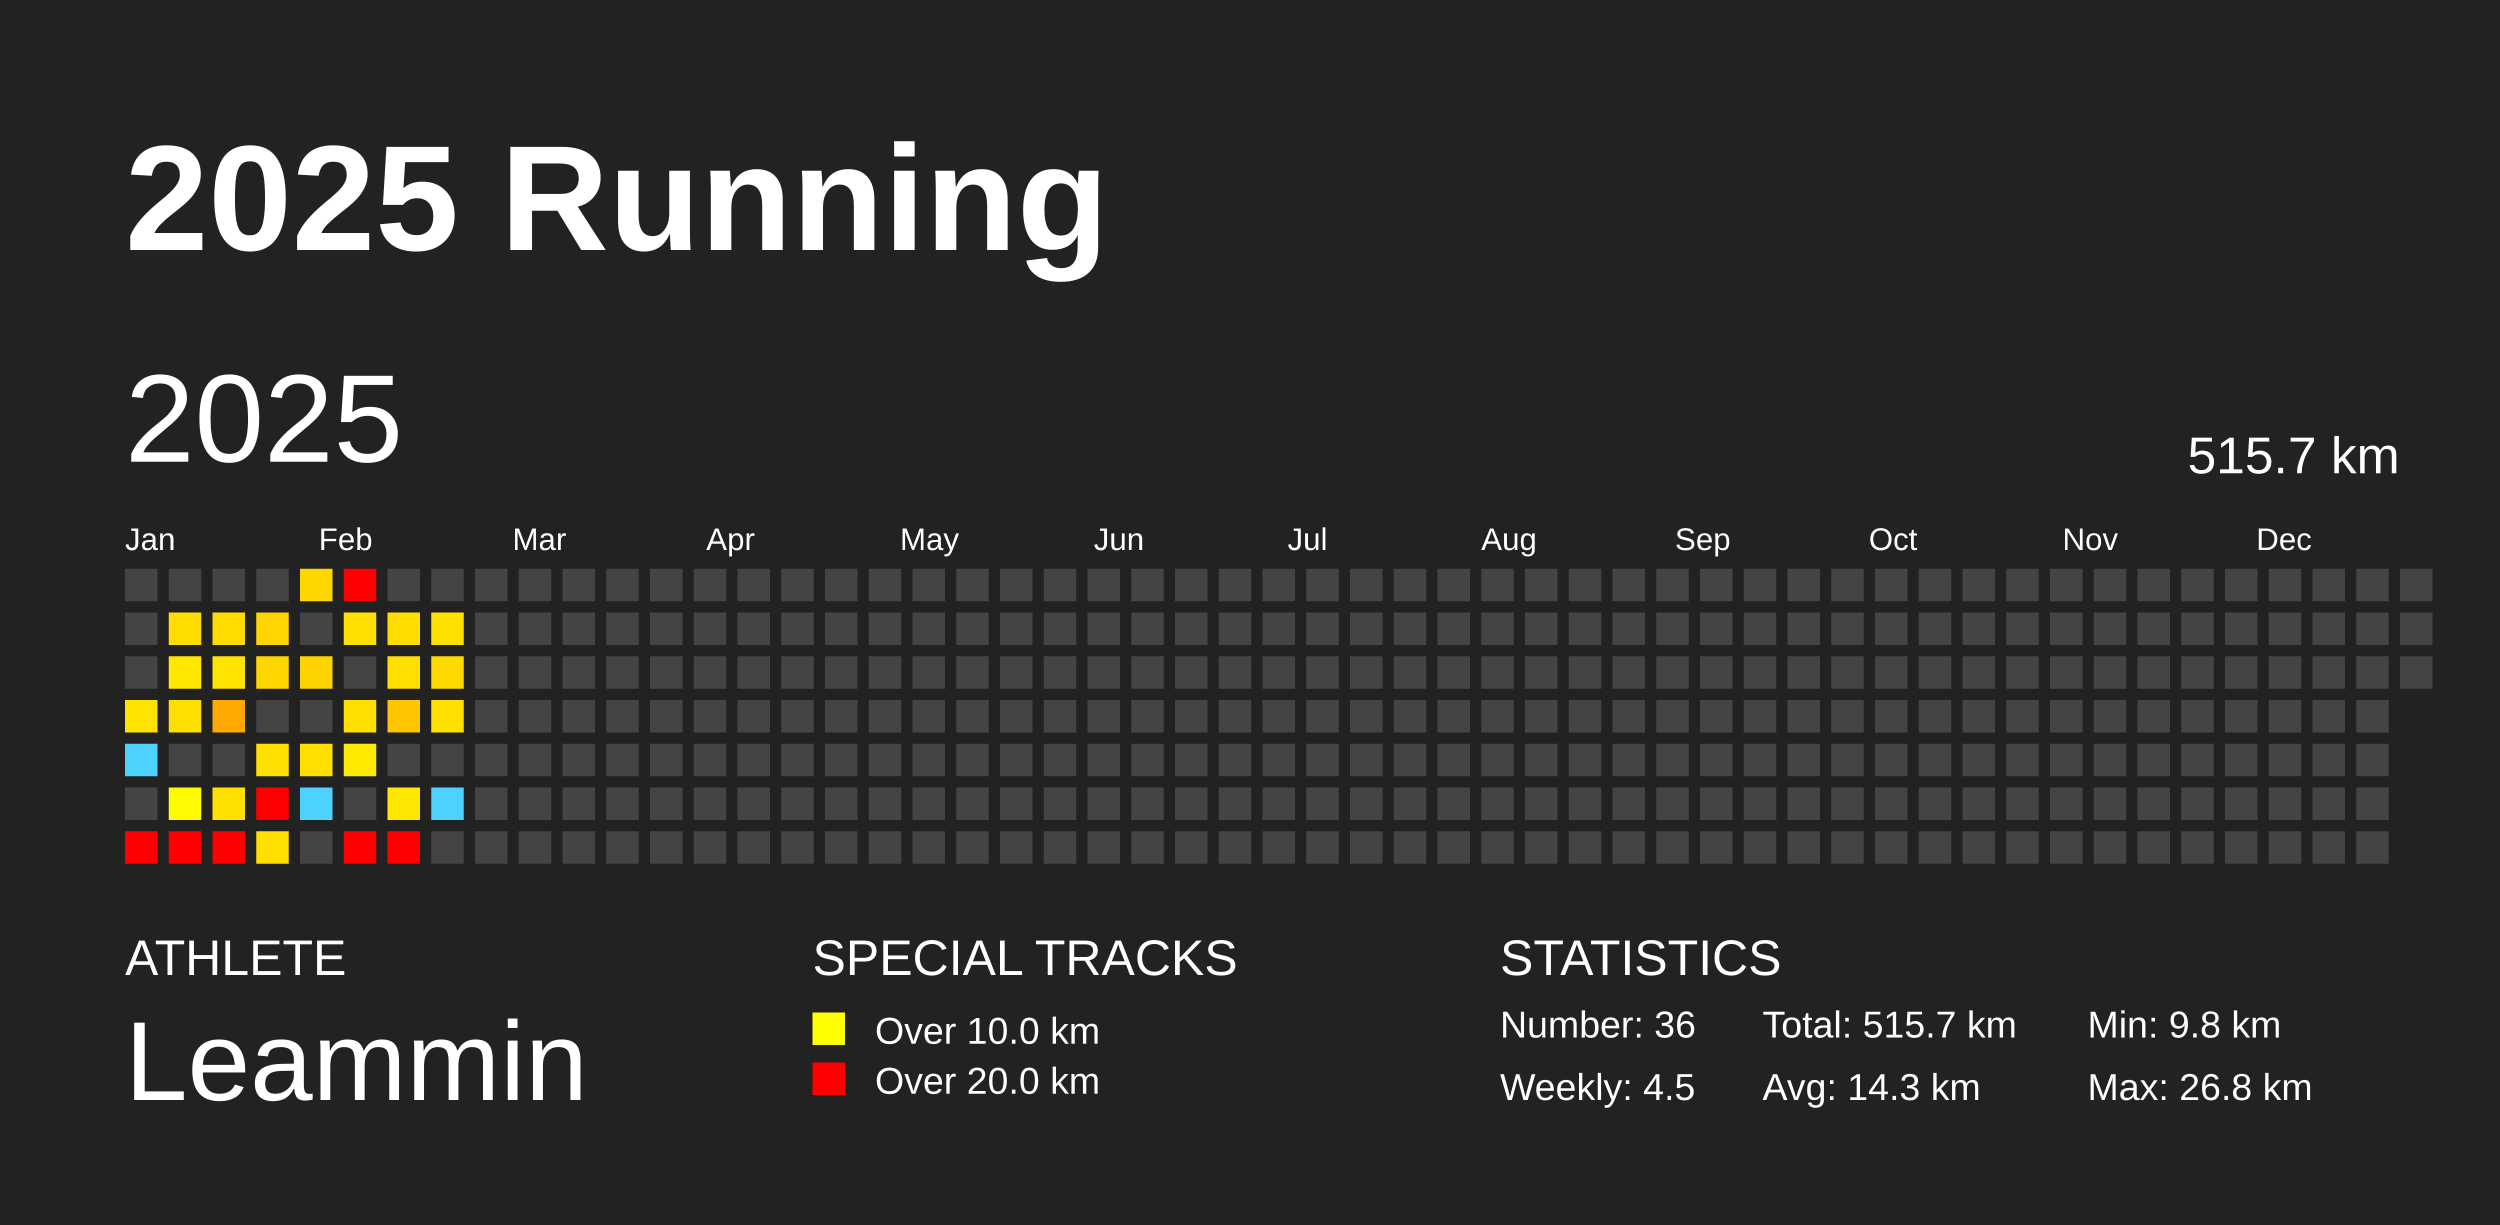
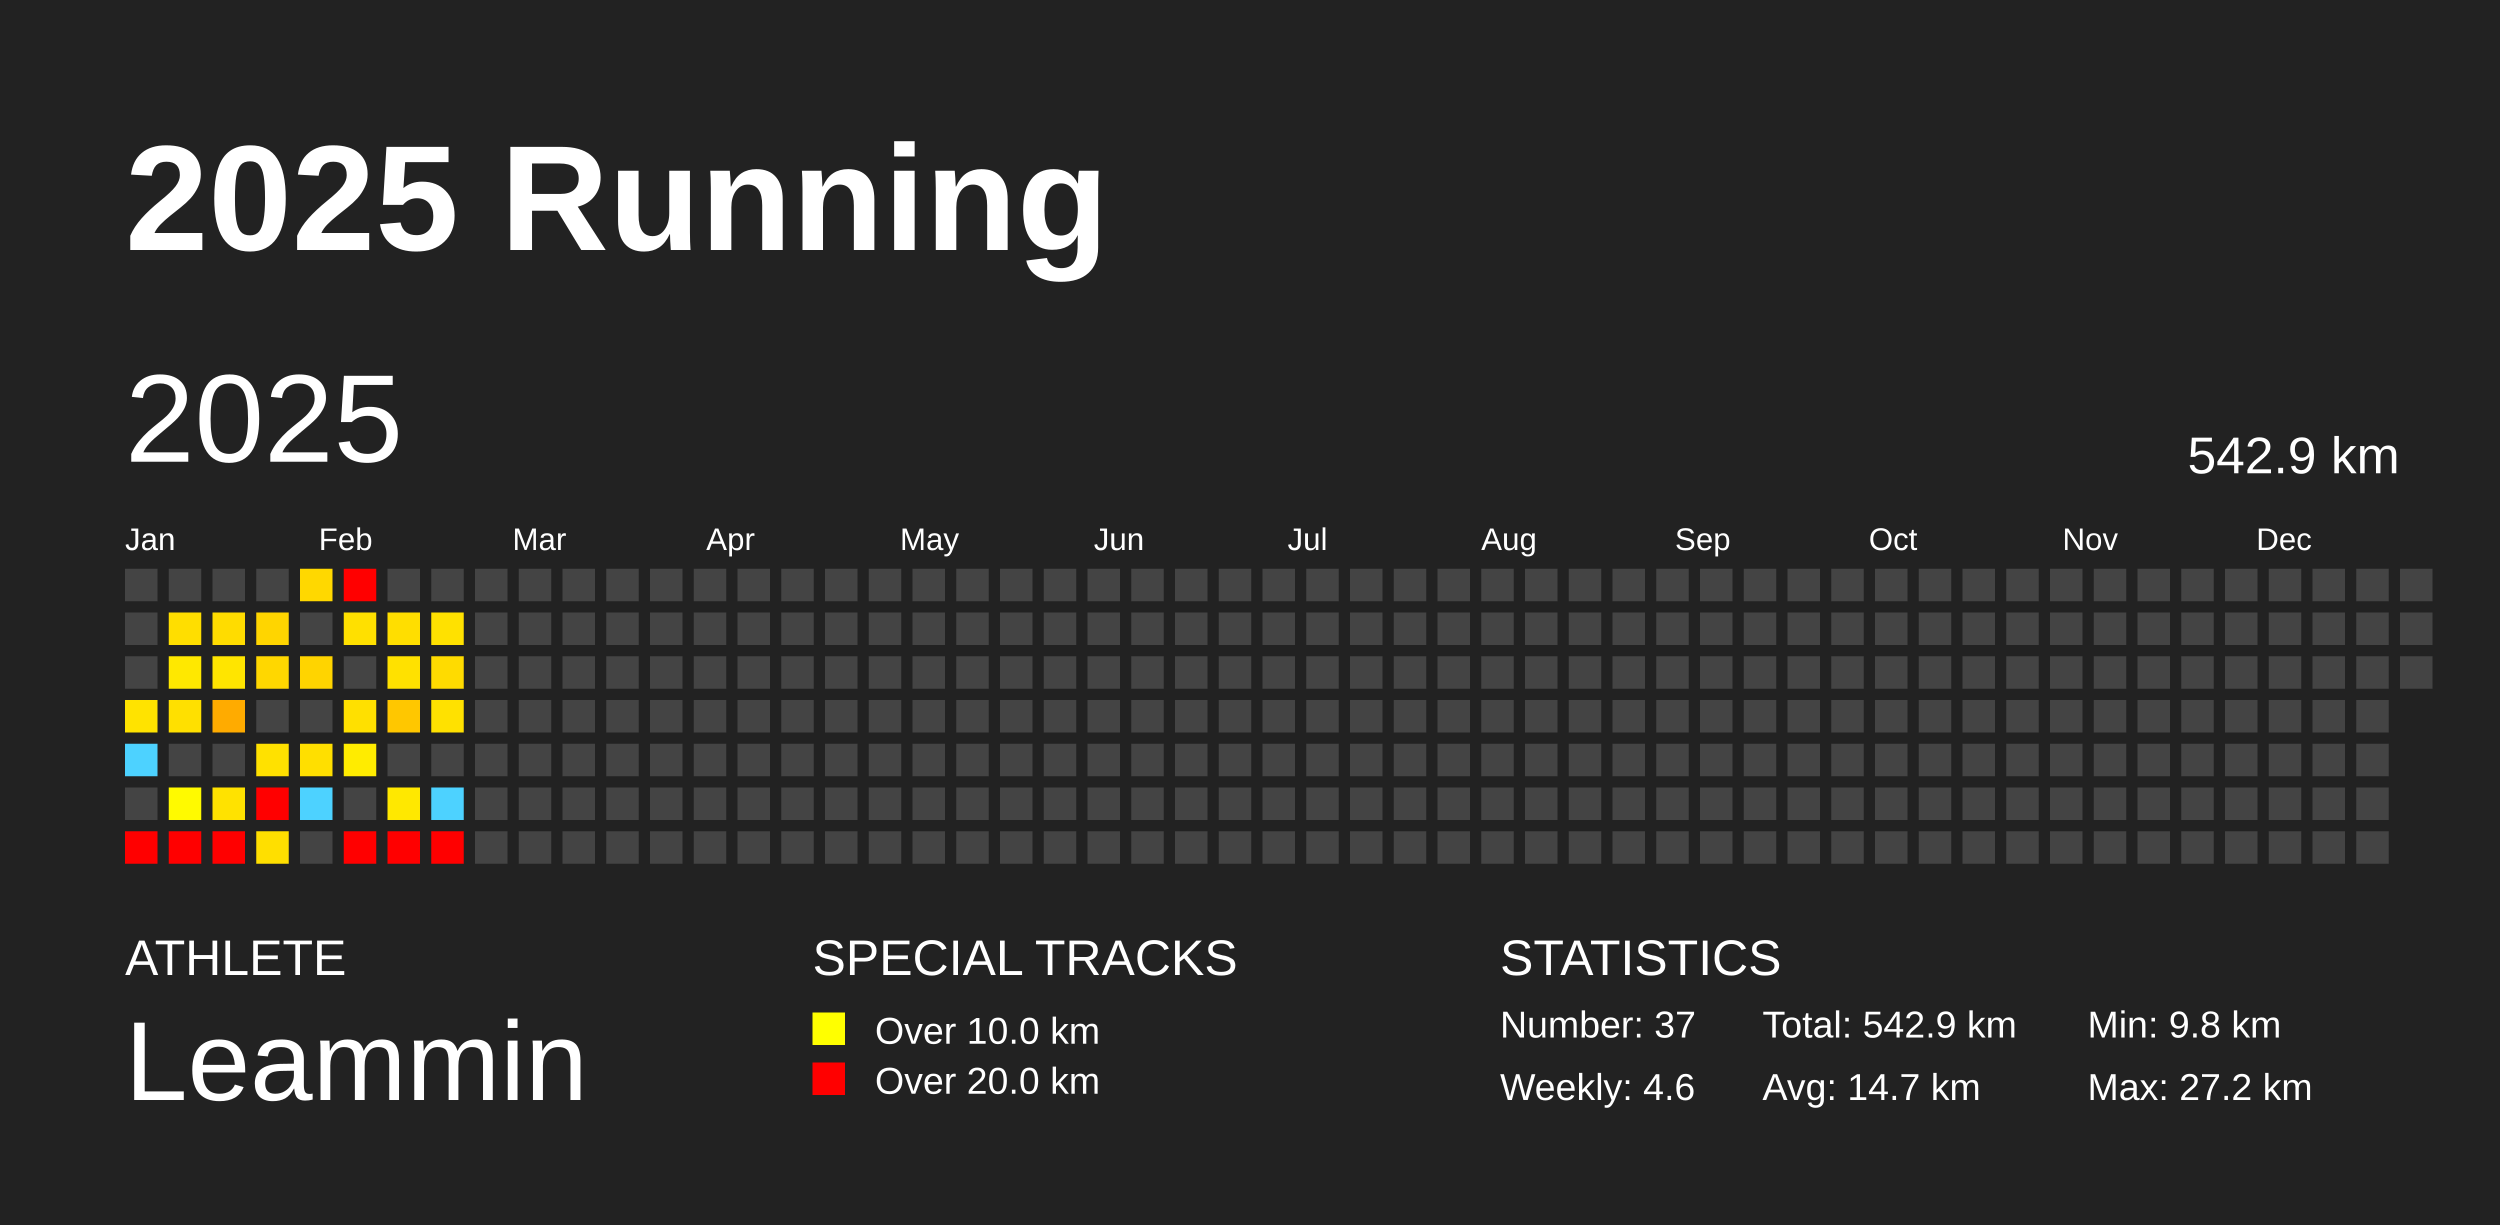
<svg xmlns="http://www.w3.org/2000/svg" baseProfile="full" height="98mm" version="1.1" viewBox="0,0,200,98" width="200mm">
  <defs />
  <rect fill="#222222" height="98" width="200" x="0" y="0" />
  <text fill="#FFFFFF" style="font-size:12px; font-family:Arial; font-weight:bold;" x="10" y="20">2025 Running</text>
  <text fill="#FFFFFF" style="font-size:4px; font-family:Arial" x="10" y="78">ATHLETE</text>
  <text fill="#FFFFFF" style="font-size:9px; font-family:Arial" x="10" y="88">Leammin</text>
  <text fill="#FFFFFF" style="font-size:4px; font-family:Arial" x="65" y="78">SPECIAL TRACKS</text>
  <rect fill="yellow" height="2.6" width="2.6" x="65" y="81" />
  <text fill="#FFFFFF" style="font-size:3px; font-family:Arial" x="70" y="83.5">Over 10.0 km</text>
  <rect fill="red" height="2.6" width="2.6" x="65" y="85" />
  <text fill="#FFFFFF" style="font-size:3px; font-family:Arial" x="70" y="87.5">Over 20.0 km</text>
  <text fill="#FFFFFF" style="font-size:4px; font-family:Arial" x="120" y="78">STATISTICS</text>
-   <text fill="#FFFFFF" style="font-size:3px; font-family:Arial" x="120" y="83">Number: 36</text>
-   <text fill="#FFFFFF" style="font-size:3px; font-family:Arial" x="120" y="88">Weekly: 4.5</text>
-   <text fill="#FFFFFF" style="font-size:3px; font-family:Arial" x="141" y="83">Total: 515.7 km</text>
-   <text fill="#FFFFFF" style="font-size:3px; font-family:Arial" x="141" y="88">Avg: 14.3 km</text>
+   <text fill="#FFFFFF" style="font-size:3px; font-family:Arial" x="120" y="83">Number: 37</text>
+   <text fill="#FFFFFF" style="font-size:3px; font-family:Arial" x="120" y="88">Weekly: 4.6</text>
+   <text fill="#FFFFFF" style="font-size:3px; font-family:Arial" x="141" y="83">Total: 542.9 km</text>
+   <text fill="#FFFFFF" style="font-size:3px; font-family:Arial" x="141" y="88">Avg: 14.7 km</text>
  <text fill="#FFFFFF" style="font-size:3px; font-family:Arial" x="167" y="83">Min: 9.8 km</text>
-   <text fill="#FFFFFF" style="font-size:3px; font-family:Arial" x="167" y="88">Max: 26.8 km</text>
+   <text fill="#FFFFFF" style="font-size:3px; font-family:Arial" x="167" y="88">Max: 27.2 km</text>
  <text dominant-baseline="hanging" fill="#FFFFFF" style="font-size:10.0px; font-family:Arial;" x="10" y="30">2025</text>
-   <text dominant-baseline="hanging" fill="#FFFFFF" style="font-size:4.125px; font-family:Arial;" x="175" y="35">515.7 km</text>
+   <text dominant-baseline="hanging" fill="#FFFFFF" style="font-size:4.125px; font-family:Arial;" x="175" y="35">542.9 km</text>
  <text fill="#FFFFFF" style="font-size:2.5px; font-family:Arial" x="10.0" y="44">Jan</text>
  <text fill="#FFFFFF" style="font-size:2.5px; font-family:Arial" x="25.5" y="44">Feb</text>
  <text fill="#FFFFFF" style="font-size:2.5px; font-family:Arial" x="41.0" y="44">Mar</text>
  <text fill="#FFFFFF" style="font-size:2.5px; font-family:Arial" x="56.5" y="44">Apr</text>
  <text fill="#FFFFFF" style="font-size:2.5px; font-family:Arial" x="72.0" y="44">May</text>
  <text fill="#FFFFFF" style="font-size:2.5px; font-family:Arial" x="87.5" y="44">Jun</text>
  <text fill="#FFFFFF" style="font-size:2.5px; font-family:Arial" x="103.0" y="44">Jul</text>
  <text fill="#FFFFFF" style="font-size:2.5px; font-family:Arial" x="118.5" y="44">Aug</text>
  <text fill="#FFFFFF" style="font-size:2.5px; font-family:Arial" x="134.0" y="44">Sep</text>
  <text fill="#FFFFFF" style="font-size:2.5px; font-family:Arial" x="149.5" y="44">Oct</text>
  <text fill="#FFFFFF" style="font-size:2.5px; font-family:Arial" x="165.0" y="44">Nov</text>
  <text fill="#FFFFFF" style="font-size:2.5px; font-family:Arial" x="180.5" y="44">Dec</text>
  <rect fill="#444444" height="2.6" width="2.6" x="10.0" y="45.5" />
  <rect fill="#444444" height="2.6" width="2.6" x="10.0" y="49.0" />
  <rect fill="#444444" height="2.6" width="2.6" x="10.0" y="52.5" />
  <rect fill="#ffe300" height="2.6" width="2.6" x="10.0" y="56.0" />
  <rect fill="#4dd2ff" height="2.6" width="2.6" x="10.0" y="59.5" />
  <rect fill="#444444" height="2.6" width="2.6" x="10.0" y="63.0" />
  <rect fill="red" height="2.6" width="2.6" x="10.0" y="66.5" />
  <rect fill="#444444" height="2.6" width="2.6" x="13.5" y="45.5" />
-   <rect fill="#ffdd00" height="2.6" width="2.6" x="13.5" y="49.0" />
+   <rect fill="#ffde00" height="2.6" width="2.6" x="13.5" y="49.0" />
  <rect fill="#ffe800" height="2.6" width="2.6" x="13.5" y="52.5" />
-   <rect fill="#ffdf00" height="2.6" width="2.6" x="13.5" y="56.0" />
+   <rect fill="#ffe000" height="2.6" width="2.6" x="13.5" y="56.0" />
  <rect fill="#444444" height="2.6" width="2.6" x="13.5" y="59.5" />
  <rect fill="#fffa00" height="2.6" width="2.6" x="13.5" y="63.0" />
  <rect fill="red" height="2.6" width="2.6" x="13.5" y="66.5" />
  <rect fill="#444444" height="2.6" width="2.6" x="17.0" y="45.5" />
-   <rect fill="#ffdb00" height="2.6" width="2.6" x="17.0" y="49.0" />
-   <rect fill="#ffe400" height="2.6" width="2.6" x="17.0" y="52.5" />
-   <rect fill="#ffa900" height="2.6" width="2.6" x="17.0" y="56.0" />
+   <rect fill="#ffdc00" height="2.6" width="2.6" x="17.0" y="49.0" />
+   <rect fill="#ffe500" height="2.6" width="2.6" x="17.0" y="52.5" />
+   <rect fill="#ffab00" height="2.6" width="2.6" x="17.0" y="56.0" />
  <rect fill="#444444" height="2.6" width="2.6" x="17.0" y="59.5" />
-   <rect fill="#ffe100" height="2.6" width="2.6" x="17.0" y="63.0" />
+   <rect fill="#ffe200" height="2.6" width="2.6" x="17.0" y="63.0" />
  <rect fill="red" height="2.6" width="2.6" x="17.0" y="66.5" />
  <rect fill="#444444" height="2.6" width="2.6" x="20.5" y="45.5" />
-   <rect fill="#ffd400" height="2.6" width="2.6" x="20.5" y="49.0" />
-   <rect fill="#ffd600" height="2.6" width="2.6" x="20.5" y="52.5" />
+   <rect fill="#ffd500" height="2.6" width="2.6" x="20.5" y="49.0" />
+   <rect fill="#ffd700" height="2.6" width="2.6" x="20.5" y="52.5" />
  <rect fill="#444444" height="2.6" width="2.6" x="20.5" y="56.0" />
-   <rect fill="#ffe000" height="2.6" width="2.6" x="20.5" y="59.5" />
+   <rect fill="#ffe100" height="2.6" width="2.6" x="20.5" y="59.5" />
  <rect fill="red" height="2.6" width="2.6" x="20.5" y="63.0" />
-   <rect fill="#ffde00" height="2.6" width="2.6" x="20.5" y="66.5" />
-   <rect fill="#ffd700" height="2.6" width="2.6" x="24.0" y="45.5" />
+   <rect fill="#ffdf00" height="2.6" width="2.6" x="20.5" y="66.5" />
+   <rect fill="#ffd800" height="2.6" width="2.6" x="24.0" y="45.5" />
  <rect fill="#444444" height="2.6" width="2.6" x="24.0" y="49.0" />
-   <rect fill="#ffd300" height="2.6" width="2.6" x="24.0" y="52.5" />
+   <rect fill="#ffd400" height="2.6" width="2.6" x="24.0" y="52.5" />
  <rect fill="#444444" height="2.6" width="2.6" x="24.0" y="56.0" />
-   <rect fill="#ffde00" height="2.6" width="2.6" x="24.0" y="59.5" />
+   <rect fill="#ffdf00" height="2.6" width="2.6" x="24.0" y="59.5" />
  <rect fill="#4dd2ff" height="2.6" width="2.6" x="24.0" y="63.0" />
  <rect fill="#444444" height="2.6" width="2.6" x="24.0" y="66.5" />
  <rect fill="red" height="2.6" width="2.6" x="27.5" y="45.5" />
  <rect fill="#ffe000" height="2.6" width="2.6" x="27.5" y="49.0" />
  <rect fill="#444444" height="2.6" width="2.6" x="27.5" y="52.5" />
-   <rect fill="#ffdf00" height="2.6" width="2.6" x="27.5" y="56.0" />
-   <rect fill="#ffeb00" height="2.6" width="2.6" x="27.5" y="59.5" />
+   <rect fill="#ffe000" height="2.6" width="2.6" x="27.5" y="56.0" />
+   <rect fill="#ffec00" height="2.6" width="2.6" x="27.5" y="59.5" />
  <rect fill="#444444" height="2.6" width="2.6" x="27.5" y="63.0" />
  <rect fill="red" height="2.6" width="2.6" x="27.5" y="66.5" />
  <rect fill="#444444" height="2.6" width="2.6" x="31.0" y="45.5" />
-   <rect fill="#ffdd00" height="2.6" width="2.6" x="31.0" y="49.0" />
-   <rect fill="#ffe000" height="2.6" width="2.6" x="31.0" y="52.5" />
-   <rect fill="#ffc600" height="2.6" width="2.6" x="31.0" y="56.0" />
+   <rect fill="#ffde00" height="2.6" width="2.6" x="31.0" y="49.0" />
+   <rect fill="#ffe100" height="2.6" width="2.6" x="31.0" y="52.5" />
+   <rect fill="#ffc700" height="2.6" width="2.6" x="31.0" y="56.0" />
  <rect fill="#444444" height="2.6" width="2.6" x="31.0" y="59.5" />
  <rect fill="#ffe800" height="2.6" width="2.6" x="31.0" y="63.0" />
  <rect fill="red" height="2.6" width="2.6" x="31.0" y="66.5" />
  <rect fill="#444444" height="2.6" width="2.6" x="34.5" y="45.5" />
  <rect fill="#ffe100" height="2.6" width="2.6" x="34.5" y="49.0" />
-   <rect fill="#ffda00" height="2.6" width="2.6" x="34.5" y="52.5" />
-   <rect fill="#ffe000" height="2.6" width="2.6" x="34.5" y="56.0" />
+   <rect fill="#ffdb00" height="2.6" width="2.6" x="34.5" y="52.5" />
+   <rect fill="#ffe100" height="2.6" width="2.6" x="34.5" y="56.0" />
  <rect fill="#444444" height="2.6" width="2.6" x="34.5" y="59.5" />
  <rect fill="#4dd2ff" height="2.6" width="2.6" x="34.5" y="63.0" />
-   <rect fill="#444444" height="2.6" width="2.6" x="34.5" y="66.5" />
+   <rect fill="red" height="2.6" width="2.6" x="34.5" y="66.5" />
  <rect fill="#444444" height="2.6" width="2.6" x="38.0" y="45.5" />
  <rect fill="#444444" height="2.6" width="2.6" x="38.0" y="49.0" />
  <rect fill="#444444" height="2.6" width="2.6" x="38.0" y="52.5" />
  <rect fill="#444444" height="2.6" width="2.6" x="38.0" y="56.0" />
  <rect fill="#444444" height="2.6" width="2.6" x="38.0" y="59.5" />
  <rect fill="#444444" height="2.6" width="2.6" x="38.0" y="63.0" />
  <rect fill="#444444" height="2.6" width="2.6" x="38.0" y="66.5" />
  <rect fill="#444444" height="2.6" width="2.6" x="41.5" y="45.5" />
  <rect fill="#444444" height="2.6" width="2.6" x="41.5" y="49.0" />
  <rect fill="#444444" height="2.6" width="2.6" x="41.5" y="52.5" />
  <rect fill="#444444" height="2.6" width="2.6" x="41.5" y="56.0" />
  <rect fill="#444444" height="2.6" width="2.6" x="41.5" y="59.5" />
  <rect fill="#444444" height="2.6" width="2.6" x="41.5" y="63.0" />
  <rect fill="#444444" height="2.6" width="2.6" x="41.5" y="66.5" />
  <rect fill="#444444" height="2.6" width="2.6" x="45.0" y="45.5" />
  <rect fill="#444444" height="2.6" width="2.6" x="45.0" y="49.0" />
  <rect fill="#444444" height="2.6" width="2.6" x="45.0" y="52.5" />
  <rect fill="#444444" height="2.6" width="2.6" x="45.0" y="56.0" />
  <rect fill="#444444" height="2.6" width="2.6" x="45.0" y="59.5" />
  <rect fill="#444444" height="2.6" width="2.6" x="45.0" y="63.0" />
  <rect fill="#444444" height="2.6" width="2.6" x="45.0" y="66.5" />
  <rect fill="#444444" height="2.6" width="2.6" x="48.5" y="45.5" />
  <rect fill="#444444" height="2.6" width="2.6" x="48.5" y="49.0" />
  <rect fill="#444444" height="2.6" width="2.6" x="48.5" y="52.5" />
  <rect fill="#444444" height="2.6" width="2.6" x="48.5" y="56.0" />
  <rect fill="#444444" height="2.6" width="2.6" x="48.5" y="59.5" />
  <rect fill="#444444" height="2.6" width="2.6" x="48.5" y="63.0" />
  <rect fill="#444444" height="2.6" width="2.6" x="48.5" y="66.5" />
  <rect fill="#444444" height="2.6" width="2.6" x="52.0" y="45.5" />
  <rect fill="#444444" height="2.6" width="2.6" x="52.0" y="49.0" />
  <rect fill="#444444" height="2.6" width="2.6" x="52.0" y="52.5" />
  <rect fill="#444444" height="2.6" width="2.6" x="52.0" y="56.0" />
  <rect fill="#444444" height="2.6" width="2.6" x="52.0" y="59.5" />
  <rect fill="#444444" height="2.6" width="2.6" x="52.0" y="63.0" />
  <rect fill="#444444" height="2.6" width="2.6" x="52.0" y="66.5" />
  <rect fill="#444444" height="2.6" width="2.6" x="55.5" y="45.5" />
  <rect fill="#444444" height="2.6" width="2.6" x="55.5" y="49.0" />
  <rect fill="#444444" height="2.6" width="2.6" x="55.5" y="52.5" />
  <rect fill="#444444" height="2.6" width="2.6" x="55.5" y="56.0" />
  <rect fill="#444444" height="2.6" width="2.6" x="55.5" y="59.5" />
  <rect fill="#444444" height="2.6" width="2.6" x="55.5" y="63.0" />
  <rect fill="#444444" height="2.6" width="2.6" x="55.5" y="66.5" />
  <rect fill="#444444" height="2.6" width="2.6" x="59.0" y="45.5" />
  <rect fill="#444444" height="2.6" width="2.6" x="59.0" y="49.0" />
  <rect fill="#444444" height="2.6" width="2.6" x="59.0" y="52.5" />
  <rect fill="#444444" height="2.6" width="2.6" x="59.0" y="56.0" />
  <rect fill="#444444" height="2.6" width="2.6" x="59.0" y="59.5" />
  <rect fill="#444444" height="2.6" width="2.6" x="59.0" y="63.0" />
  <rect fill="#444444" height="2.6" width="2.6" x="59.0" y="66.5" />
  <rect fill="#444444" height="2.6" width="2.6" x="62.5" y="45.5" />
  <rect fill="#444444" height="2.6" width="2.6" x="62.5" y="49.0" />
  <rect fill="#444444" height="2.6" width="2.6" x="62.5" y="52.5" />
  <rect fill="#444444" height="2.6" width="2.6" x="62.5" y="56.0" />
  <rect fill="#444444" height="2.6" width="2.6" x="62.5" y="59.5" />
  <rect fill="#444444" height="2.6" width="2.6" x="62.5" y="63.0" />
  <rect fill="#444444" height="2.6" width="2.6" x="62.5" y="66.5" />
  <rect fill="#444444" height="2.6" width="2.6" x="66.0" y="45.5" />
  <rect fill="#444444" height="2.6" width="2.6" x="66.0" y="49.0" />
  <rect fill="#444444" height="2.6" width="2.6" x="66.0" y="52.5" />
  <rect fill="#444444" height="2.6" width="2.6" x="66.0" y="56.0" />
  <rect fill="#444444" height="2.6" width="2.6" x="66.0" y="59.5" />
  <rect fill="#444444" height="2.6" width="2.6" x="66.0" y="63.0" />
  <rect fill="#444444" height="2.6" width="2.6" x="66.0" y="66.5" />
  <rect fill="#444444" height="2.6" width="2.6" x="69.5" y="45.5" />
  <rect fill="#444444" height="2.6" width="2.6" x="69.5" y="49.0" />
  <rect fill="#444444" height="2.6" width="2.6" x="69.5" y="52.5" />
  <rect fill="#444444" height="2.6" width="2.6" x="69.5" y="56.0" />
  <rect fill="#444444" height="2.6" width="2.6" x="69.5" y="59.5" />
  <rect fill="#444444" height="2.6" width="2.6" x="69.5" y="63.0" />
  <rect fill="#444444" height="2.6" width="2.6" x="69.5" y="66.5" />
  <rect fill="#444444" height="2.6" width="2.6" x="73.0" y="45.5" />
  <rect fill="#444444" height="2.6" width="2.6" x="73.0" y="49.0" />
  <rect fill="#444444" height="2.6" width="2.6" x="73.0" y="52.5" />
  <rect fill="#444444" height="2.6" width="2.6" x="73.0" y="56.0" />
  <rect fill="#444444" height="2.6" width="2.6" x="73.0" y="59.5" />
  <rect fill="#444444" height="2.6" width="2.6" x="73.0" y="63.0" />
  <rect fill="#444444" height="2.6" width="2.6" x="73.0" y="66.5" />
  <rect fill="#444444" height="2.6" width="2.6" x="76.5" y="45.5" />
  <rect fill="#444444" height="2.6" width="2.6" x="76.5" y="49.0" />
  <rect fill="#444444" height="2.6" width="2.6" x="76.5" y="52.5" />
  <rect fill="#444444" height="2.6" width="2.6" x="76.5" y="56.0" />
  <rect fill="#444444" height="2.6" width="2.6" x="76.5" y="59.5" />
  <rect fill="#444444" height="2.6" width="2.6" x="76.5" y="63.0" />
  <rect fill="#444444" height="2.6" width="2.6" x="76.5" y="66.5" />
  <rect fill="#444444" height="2.6" width="2.6" x="80.0" y="45.5" />
  <rect fill="#444444" height="2.6" width="2.6" x="80.0" y="49.0" />
  <rect fill="#444444" height="2.6" width="2.6" x="80.0" y="52.5" />
  <rect fill="#444444" height="2.6" width="2.6" x="80.0" y="56.0" />
  <rect fill="#444444" height="2.6" width="2.6" x="80.0" y="59.5" />
  <rect fill="#444444" height="2.6" width="2.6" x="80.0" y="63.0" />
  <rect fill="#444444" height="2.6" width="2.6" x="80.0" y="66.5" />
  <rect fill="#444444" height="2.6" width="2.6" x="83.5" y="45.5" />
  <rect fill="#444444" height="2.6" width="2.6" x="83.5" y="49.0" />
  <rect fill="#444444" height="2.6" width="2.6" x="83.5" y="52.5" />
  <rect fill="#444444" height="2.6" width="2.6" x="83.5" y="56.0" />
  <rect fill="#444444" height="2.6" width="2.6" x="83.5" y="59.5" />
  <rect fill="#444444" height="2.6" width="2.6" x="83.5" y="63.0" />
  <rect fill="#444444" height="2.6" width="2.6" x="83.5" y="66.5" />
  <rect fill="#444444" height="2.6" width="2.6" x="87.0" y="45.5" />
  <rect fill="#444444" height="2.6" width="2.6" x="87.0" y="49.0" />
  <rect fill="#444444" height="2.6" width="2.6" x="87.0" y="52.5" />
  <rect fill="#444444" height="2.6" width="2.6" x="87.0" y="56.0" />
  <rect fill="#444444" height="2.6" width="2.6" x="87.0" y="59.5" />
  <rect fill="#444444" height="2.6" width="2.6" x="87.0" y="63.0" />
  <rect fill="#444444" height="2.6" width="2.6" x="87.0" y="66.5" />
  <rect fill="#444444" height="2.6" width="2.6" x="90.5" y="45.5" />
  <rect fill="#444444" height="2.6" width="2.6" x="90.5" y="49.0" />
  <rect fill="#444444" height="2.6" width="2.6" x="90.5" y="52.5" />
  <rect fill="#444444" height="2.6" width="2.6" x="90.5" y="56.0" />
  <rect fill="#444444" height="2.6" width="2.6" x="90.5" y="59.5" />
  <rect fill="#444444" height="2.6" width="2.6" x="90.5" y="63.0" />
  <rect fill="#444444" height="2.6" width="2.6" x="90.5" y="66.5" />
  <rect fill="#444444" height="2.6" width="2.6" x="94.0" y="45.5" />
  <rect fill="#444444" height="2.6" width="2.6" x="94.0" y="49.0" />
  <rect fill="#444444" height="2.6" width="2.6" x="94.0" y="52.5" />
  <rect fill="#444444" height="2.6" width="2.6" x="94.0" y="56.0" />
  <rect fill="#444444" height="2.6" width="2.6" x="94.0" y="59.5" />
  <rect fill="#444444" height="2.6" width="2.6" x="94.0" y="63.0" />
  <rect fill="#444444" height="2.6" width="2.6" x="94.0" y="66.5" />
  <rect fill="#444444" height="2.6" width="2.6" x="97.5" y="45.5" />
  <rect fill="#444444" height="2.6" width="2.6" x="97.5" y="49.0" />
  <rect fill="#444444" height="2.6" width="2.6" x="97.5" y="52.5" />
  <rect fill="#444444" height="2.6" width="2.6" x="97.5" y="56.0" />
  <rect fill="#444444" height="2.6" width="2.6" x="97.5" y="59.5" />
  <rect fill="#444444" height="2.6" width="2.6" x="97.5" y="63.0" />
  <rect fill="#444444" height="2.6" width="2.6" x="97.5" y="66.5" />
  <rect fill="#444444" height="2.6" width="2.6" x="101.0" y="45.5" />
  <rect fill="#444444" height="2.6" width="2.6" x="101.0" y="49.0" />
  <rect fill="#444444" height="2.6" width="2.6" x="101.0" y="52.5" />
  <rect fill="#444444" height="2.6" width="2.6" x="101.0" y="56.0" />
  <rect fill="#444444" height="2.6" width="2.6" x="101.0" y="59.5" />
  <rect fill="#444444" height="2.6" width="2.6" x="101.0" y="63.0" />
  <rect fill="#444444" height="2.6" width="2.6" x="101.0" y="66.5" />
  <rect fill="#444444" height="2.6" width="2.6" x="104.5" y="45.5" />
  <rect fill="#444444" height="2.6" width="2.6" x="104.5" y="49.0" />
  <rect fill="#444444" height="2.6" width="2.6" x="104.5" y="52.5" />
  <rect fill="#444444" height="2.6" width="2.6" x="104.5" y="56.0" />
  <rect fill="#444444" height="2.6" width="2.6" x="104.5" y="59.5" />
  <rect fill="#444444" height="2.6" width="2.6" x="104.5" y="63.0" />
  <rect fill="#444444" height="2.6" width="2.6" x="104.5" y="66.5" />
  <rect fill="#444444" height="2.6" width="2.6" x="108.0" y="45.5" />
  <rect fill="#444444" height="2.6" width="2.6" x="108.0" y="49.0" />
  <rect fill="#444444" height="2.6" width="2.6" x="108.0" y="52.5" />
  <rect fill="#444444" height="2.6" width="2.6" x="108.0" y="56.0" />
  <rect fill="#444444" height="2.6" width="2.6" x="108.0" y="59.5" />
  <rect fill="#444444" height="2.6" width="2.6" x="108.0" y="63.0" />
  <rect fill="#444444" height="2.6" width="2.6" x="108.0" y="66.5" />
  <rect fill="#444444" height="2.6" width="2.6" x="111.5" y="45.5" />
  <rect fill="#444444" height="2.6" width="2.6" x="111.5" y="49.0" />
  <rect fill="#444444" height="2.6" width="2.6" x="111.5" y="52.5" />
  <rect fill="#444444" height="2.6" width="2.6" x="111.5" y="56.0" />
  <rect fill="#444444" height="2.6" width="2.6" x="111.5" y="59.5" />
  <rect fill="#444444" height="2.6" width="2.6" x="111.5" y="63.0" />
  <rect fill="#444444" height="2.6" width="2.6" x="111.5" y="66.5" />
  <rect fill="#444444" height="2.6" width="2.6" x="115.0" y="45.5" />
  <rect fill="#444444" height="2.6" width="2.6" x="115.0" y="49.0" />
  <rect fill="#444444" height="2.6" width="2.6" x="115.0" y="52.5" />
  <rect fill="#444444" height="2.6" width="2.6" x="115.0" y="56.0" />
  <rect fill="#444444" height="2.6" width="2.6" x="115.0" y="59.5" />
  <rect fill="#444444" height="2.6" width="2.6" x="115.0" y="63.0" />
  <rect fill="#444444" height="2.6" width="2.6" x="115.0" y="66.5" />
  <rect fill="#444444" height="2.6" width="2.6" x="118.5" y="45.5" />
  <rect fill="#444444" height="2.6" width="2.6" x="118.5" y="49.0" />
  <rect fill="#444444" height="2.6" width="2.6" x="118.5" y="52.5" />
  <rect fill="#444444" height="2.6" width="2.6" x="118.5" y="56.0" />
  <rect fill="#444444" height="2.6" width="2.6" x="118.5" y="59.5" />
  <rect fill="#444444" height="2.6" width="2.6" x="118.5" y="63.0" />
  <rect fill="#444444" height="2.6" width="2.6" x="118.5" y="66.5" />
  <rect fill="#444444" height="2.6" width="2.6" x="122.0" y="45.5" />
  <rect fill="#444444" height="2.6" width="2.6" x="122.0" y="49.0" />
  <rect fill="#444444" height="2.6" width="2.6" x="122.0" y="52.5" />
  <rect fill="#444444" height="2.6" width="2.6" x="122.0" y="56.0" />
  <rect fill="#444444" height="2.6" width="2.6" x="122.0" y="59.5" />
  <rect fill="#444444" height="2.6" width="2.6" x="122.0" y="63.0" />
  <rect fill="#444444" height="2.6" width="2.6" x="122.0" y="66.5" />
  <rect fill="#444444" height="2.6" width="2.6" x="125.5" y="45.5" />
  <rect fill="#444444" height="2.6" width="2.6" x="125.5" y="49.0" />
  <rect fill="#444444" height="2.6" width="2.6" x="125.5" y="52.5" />
  <rect fill="#444444" height="2.6" width="2.6" x="125.5" y="56.0" />
  <rect fill="#444444" height="2.6" width="2.6" x="125.5" y="59.5" />
  <rect fill="#444444" height="2.6" width="2.6" x="125.5" y="63.0" />
  <rect fill="#444444" height="2.6" width="2.6" x="125.5" y="66.5" />
  <rect fill="#444444" height="2.6" width="2.6" x="129.0" y="45.5" />
  <rect fill="#444444" height="2.6" width="2.6" x="129.0" y="49.0" />
  <rect fill="#444444" height="2.6" width="2.6" x="129.0" y="52.5" />
  <rect fill="#444444" height="2.6" width="2.6" x="129.0" y="56.0" />
  <rect fill="#444444" height="2.6" width="2.6" x="129.0" y="59.5" />
  <rect fill="#444444" height="2.6" width="2.6" x="129.0" y="63.0" />
  <rect fill="#444444" height="2.6" width="2.6" x="129.0" y="66.5" />
  <rect fill="#444444" height="2.6" width="2.6" x="132.5" y="45.5" />
  <rect fill="#444444" height="2.6" width="2.6" x="132.5" y="49.0" />
  <rect fill="#444444" height="2.6" width="2.6" x="132.5" y="52.5" />
  <rect fill="#444444" height="2.6" width="2.6" x="132.5" y="56.0" />
  <rect fill="#444444" height="2.6" width="2.6" x="132.5" y="59.5" />
  <rect fill="#444444" height="2.6" width="2.6" x="132.5" y="63.0" />
  <rect fill="#444444" height="2.6" width="2.6" x="132.5" y="66.5" />
  <rect fill="#444444" height="2.6" width="2.6" x="136.0" y="45.5" />
  <rect fill="#444444" height="2.6" width="2.6" x="136.0" y="49.0" />
  <rect fill="#444444" height="2.6" width="2.6" x="136.0" y="52.5" />
  <rect fill="#444444" height="2.6" width="2.6" x="136.0" y="56.0" />
  <rect fill="#444444" height="2.6" width="2.6" x="136.0" y="59.5" />
  <rect fill="#444444" height="2.6" width="2.6" x="136.0" y="63.0" />
  <rect fill="#444444" height="2.6" width="2.6" x="136.0" y="66.5" />
  <rect fill="#444444" height="2.6" width="2.6" x="139.5" y="45.5" />
  <rect fill="#444444" height="2.6" width="2.6" x="139.5" y="49.0" />
  <rect fill="#444444" height="2.6" width="2.6" x="139.5" y="52.5" />
  <rect fill="#444444" height="2.6" width="2.6" x="139.5" y="56.0" />
  <rect fill="#444444" height="2.6" width="2.6" x="139.5" y="59.5" />
  <rect fill="#444444" height="2.6" width="2.6" x="139.5" y="63.0" />
  <rect fill="#444444" height="2.6" width="2.6" x="139.5" y="66.5" />
  <rect fill="#444444" height="2.6" width="2.6" x="143.0" y="45.5" />
  <rect fill="#444444" height="2.6" width="2.6" x="143.0" y="49.0" />
  <rect fill="#444444" height="2.6" width="2.6" x="143.0" y="52.5" />
  <rect fill="#444444" height="2.6" width="2.6" x="143.0" y="56.0" />
  <rect fill="#444444" height="2.6" width="2.6" x="143.0" y="59.5" />
  <rect fill="#444444" height="2.6" width="2.6" x="143.0" y="63.0" />
  <rect fill="#444444" height="2.6" width="2.6" x="143.0" y="66.5" />
  <rect fill="#444444" height="2.6" width="2.6" x="146.5" y="45.5" />
  <rect fill="#444444" height="2.6" width="2.6" x="146.5" y="49.0" />
  <rect fill="#444444" height="2.6" width="2.6" x="146.5" y="52.5" />
  <rect fill="#444444" height="2.6" width="2.6" x="146.5" y="56.0" />
  <rect fill="#444444" height="2.6" width="2.6" x="146.5" y="59.5" />
  <rect fill="#444444" height="2.6" width="2.6" x="146.5" y="63.0" />
  <rect fill="#444444" height="2.6" width="2.6" x="146.5" y="66.5" />
  <rect fill="#444444" height="2.6" width="2.6" x="150.0" y="45.5" />
  <rect fill="#444444" height="2.6" width="2.6" x="150.0" y="49.0" />
  <rect fill="#444444" height="2.6" width="2.6" x="150.0" y="52.5" />
  <rect fill="#444444" height="2.6" width="2.6" x="150.0" y="56.0" />
  <rect fill="#444444" height="2.6" width="2.6" x="150.0" y="59.5" />
  <rect fill="#444444" height="2.6" width="2.6" x="150.0" y="63.0" />
  <rect fill="#444444" height="2.6" width="2.6" x="150.0" y="66.5" />
  <rect fill="#444444" height="2.6" width="2.6" x="153.5" y="45.5" />
  <rect fill="#444444" height="2.6" width="2.6" x="153.5" y="49.0" />
  <rect fill="#444444" height="2.6" width="2.6" x="153.5" y="52.5" />
  <rect fill="#444444" height="2.6" width="2.6" x="153.5" y="56.0" />
  <rect fill="#444444" height="2.6" width="2.6" x="153.5" y="59.5" />
  <rect fill="#444444" height="2.6" width="2.6" x="153.5" y="63.0" />
  <rect fill="#444444" height="2.6" width="2.6" x="153.5" y="66.5" />
  <rect fill="#444444" height="2.6" width="2.6" x="157.0" y="45.5" />
  <rect fill="#444444" height="2.6" width="2.6" x="157.0" y="49.0" />
  <rect fill="#444444" height="2.6" width="2.6" x="157.0" y="52.5" />
  <rect fill="#444444" height="2.6" width="2.6" x="157.0" y="56.0" />
  <rect fill="#444444" height="2.6" width="2.6" x="157.0" y="59.5" />
  <rect fill="#444444" height="2.6" width="2.6" x="157.0" y="63.0" />
  <rect fill="#444444" height="2.6" width="2.6" x="157.0" y="66.5" />
  <rect fill="#444444" height="2.6" width="2.6" x="160.5" y="45.5" />
  <rect fill="#444444" height="2.6" width="2.6" x="160.5" y="49.0" />
  <rect fill="#444444" height="2.6" width="2.6" x="160.5" y="52.5" />
  <rect fill="#444444" height="2.6" width="2.6" x="160.5" y="56.0" />
  <rect fill="#444444" height="2.6" width="2.6" x="160.5" y="59.5" />
  <rect fill="#444444" height="2.6" width="2.6" x="160.5" y="63.0" />
  <rect fill="#444444" height="2.6" width="2.6" x="160.5" y="66.5" />
  <rect fill="#444444" height="2.6" width="2.6" x="164.0" y="45.5" />
  <rect fill="#444444" height="2.6" width="2.6" x="164.0" y="49.0" />
  <rect fill="#444444" height="2.6" width="2.6" x="164.0" y="52.5" />
  <rect fill="#444444" height="2.6" width="2.6" x="164.0" y="56.0" />
  <rect fill="#444444" height="2.6" width="2.6" x="164.0" y="59.5" />
  <rect fill="#444444" height="2.6" width="2.6" x="164.0" y="63.0" />
  <rect fill="#444444" height="2.6" width="2.6" x="164.0" y="66.5" />
  <rect fill="#444444" height="2.6" width="2.6" x="167.5" y="45.5" />
  <rect fill="#444444" height="2.6" width="2.6" x="167.5" y="49.0" />
  <rect fill="#444444" height="2.6" width="2.6" x="167.5" y="52.5" />
  <rect fill="#444444" height="2.6" width="2.6" x="167.5" y="56.0" />
  <rect fill="#444444" height="2.6" width="2.6" x="167.5" y="59.5" />
  <rect fill="#444444" height="2.6" width="2.6" x="167.5" y="63.0" />
  <rect fill="#444444" height="2.6" width="2.6" x="167.5" y="66.5" />
  <rect fill="#444444" height="2.6" width="2.6" x="171.0" y="45.5" />
  <rect fill="#444444" height="2.6" width="2.6" x="171.0" y="49.0" />
  <rect fill="#444444" height="2.6" width="2.6" x="171.0" y="52.5" />
  <rect fill="#444444" height="2.6" width="2.6" x="171.0" y="56.0" />
  <rect fill="#444444" height="2.6" width="2.6" x="171.0" y="59.5" />
  <rect fill="#444444" height="2.6" width="2.6" x="171.0" y="63.0" />
  <rect fill="#444444" height="2.6" width="2.6" x="171.0" y="66.5" />
  <rect fill="#444444" height="2.6" width="2.6" x="174.5" y="45.5" />
  <rect fill="#444444" height="2.6" width="2.6" x="174.5" y="49.0" />
  <rect fill="#444444" height="2.6" width="2.6" x="174.5" y="52.5" />
  <rect fill="#444444" height="2.6" width="2.6" x="174.5" y="56.0" />
  <rect fill="#444444" height="2.6" width="2.6" x="174.5" y="59.5" />
  <rect fill="#444444" height="2.6" width="2.6" x="174.5" y="63.0" />
  <rect fill="#444444" height="2.6" width="2.6" x="174.5" y="66.5" />
  <rect fill="#444444" height="2.6" width="2.6" x="178.0" y="45.5" />
  <rect fill="#444444" height="2.6" width="2.6" x="178.0" y="49.0" />
  <rect fill="#444444" height="2.6" width="2.6" x="178.0" y="52.5" />
  <rect fill="#444444" height="2.6" width="2.6" x="178.0" y="56.0" />
  <rect fill="#444444" height="2.6" width="2.6" x="178.0" y="59.5" />
  <rect fill="#444444" height="2.6" width="2.6" x="178.0" y="63.0" />
  <rect fill="#444444" height="2.6" width="2.6" x="178.0" y="66.5" />
  <rect fill="#444444" height="2.6" width="2.6" x="181.5" y="45.5" />
  <rect fill="#444444" height="2.6" width="2.6" x="181.5" y="49.0" />
  <rect fill="#444444" height="2.6" width="2.6" x="181.5" y="52.5" />
  <rect fill="#444444" height="2.6" width="2.6" x="181.5" y="56.0" />
  <rect fill="#444444" height="2.6" width="2.6" x="181.5" y="59.5" />
  <rect fill="#444444" height="2.6" width="2.6" x="181.5" y="63.0" />
  <rect fill="#444444" height="2.6" width="2.6" x="181.5" y="66.5" />
  <rect fill="#444444" height="2.6" width="2.6" x="185.0" y="45.5" />
  <rect fill="#444444" height="2.6" width="2.6" x="185.0" y="49.0" />
  <rect fill="#444444" height="2.6" width="2.6" x="185.0" y="52.5" />
  <rect fill="#444444" height="2.6" width="2.6" x="185.0" y="56.0" />
  <rect fill="#444444" height="2.6" width="2.6" x="185.0" y="59.5" />
  <rect fill="#444444" height="2.6" width="2.6" x="185.0" y="63.0" />
  <rect fill="#444444" height="2.6" width="2.6" x="185.0" y="66.5" />
  <rect fill="#444444" height="2.6" width="2.6" x="188.5" y="45.5" />
  <rect fill="#444444" height="2.6" width="2.6" x="188.5" y="49.0" />
  <rect fill="#444444" height="2.6" width="2.6" x="188.5" y="52.5" />
  <rect fill="#444444" height="2.6" width="2.6" x="188.5" y="56.0" />
  <rect fill="#444444" height="2.6" width="2.6" x="188.5" y="59.5" />
  <rect fill="#444444" height="2.6" width="2.6" x="188.5" y="63.0" />
  <rect fill="#444444" height="2.6" width="2.6" x="188.5" y="66.5" />
  <rect fill="#444444" height="2.6" width="2.6" x="192.0" y="45.5" />
  <rect fill="#444444" height="2.6" width="2.6" x="192.0" y="49.0" />
  <rect fill="#444444" height="2.6" width="2.6" x="192.0" y="52.5" />
</svg>
